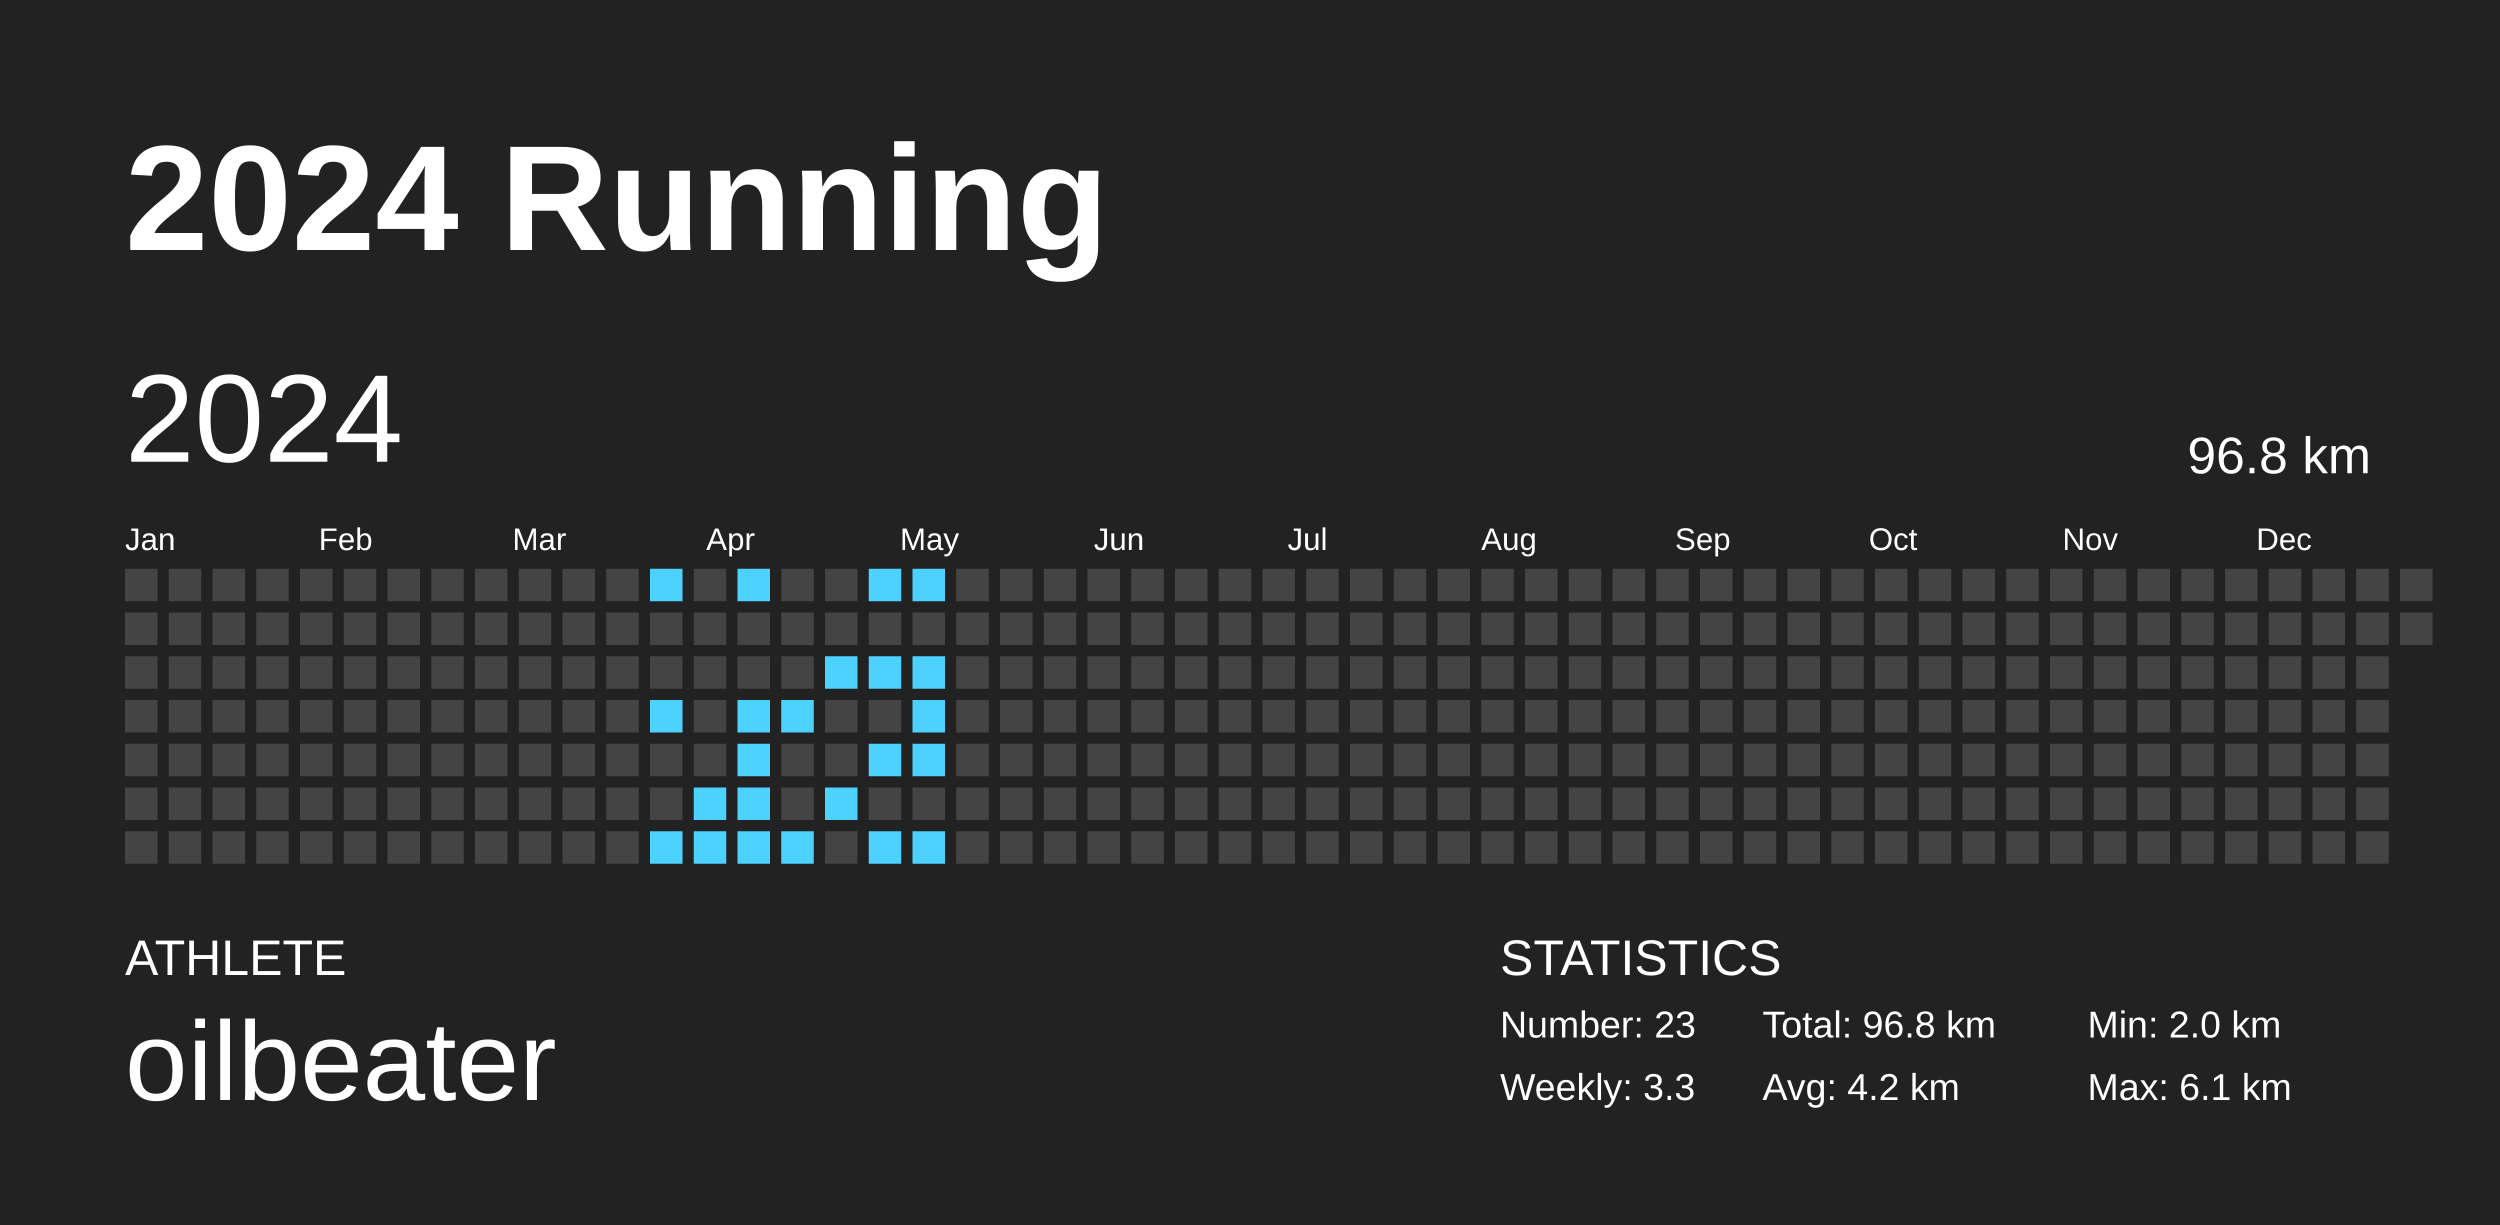
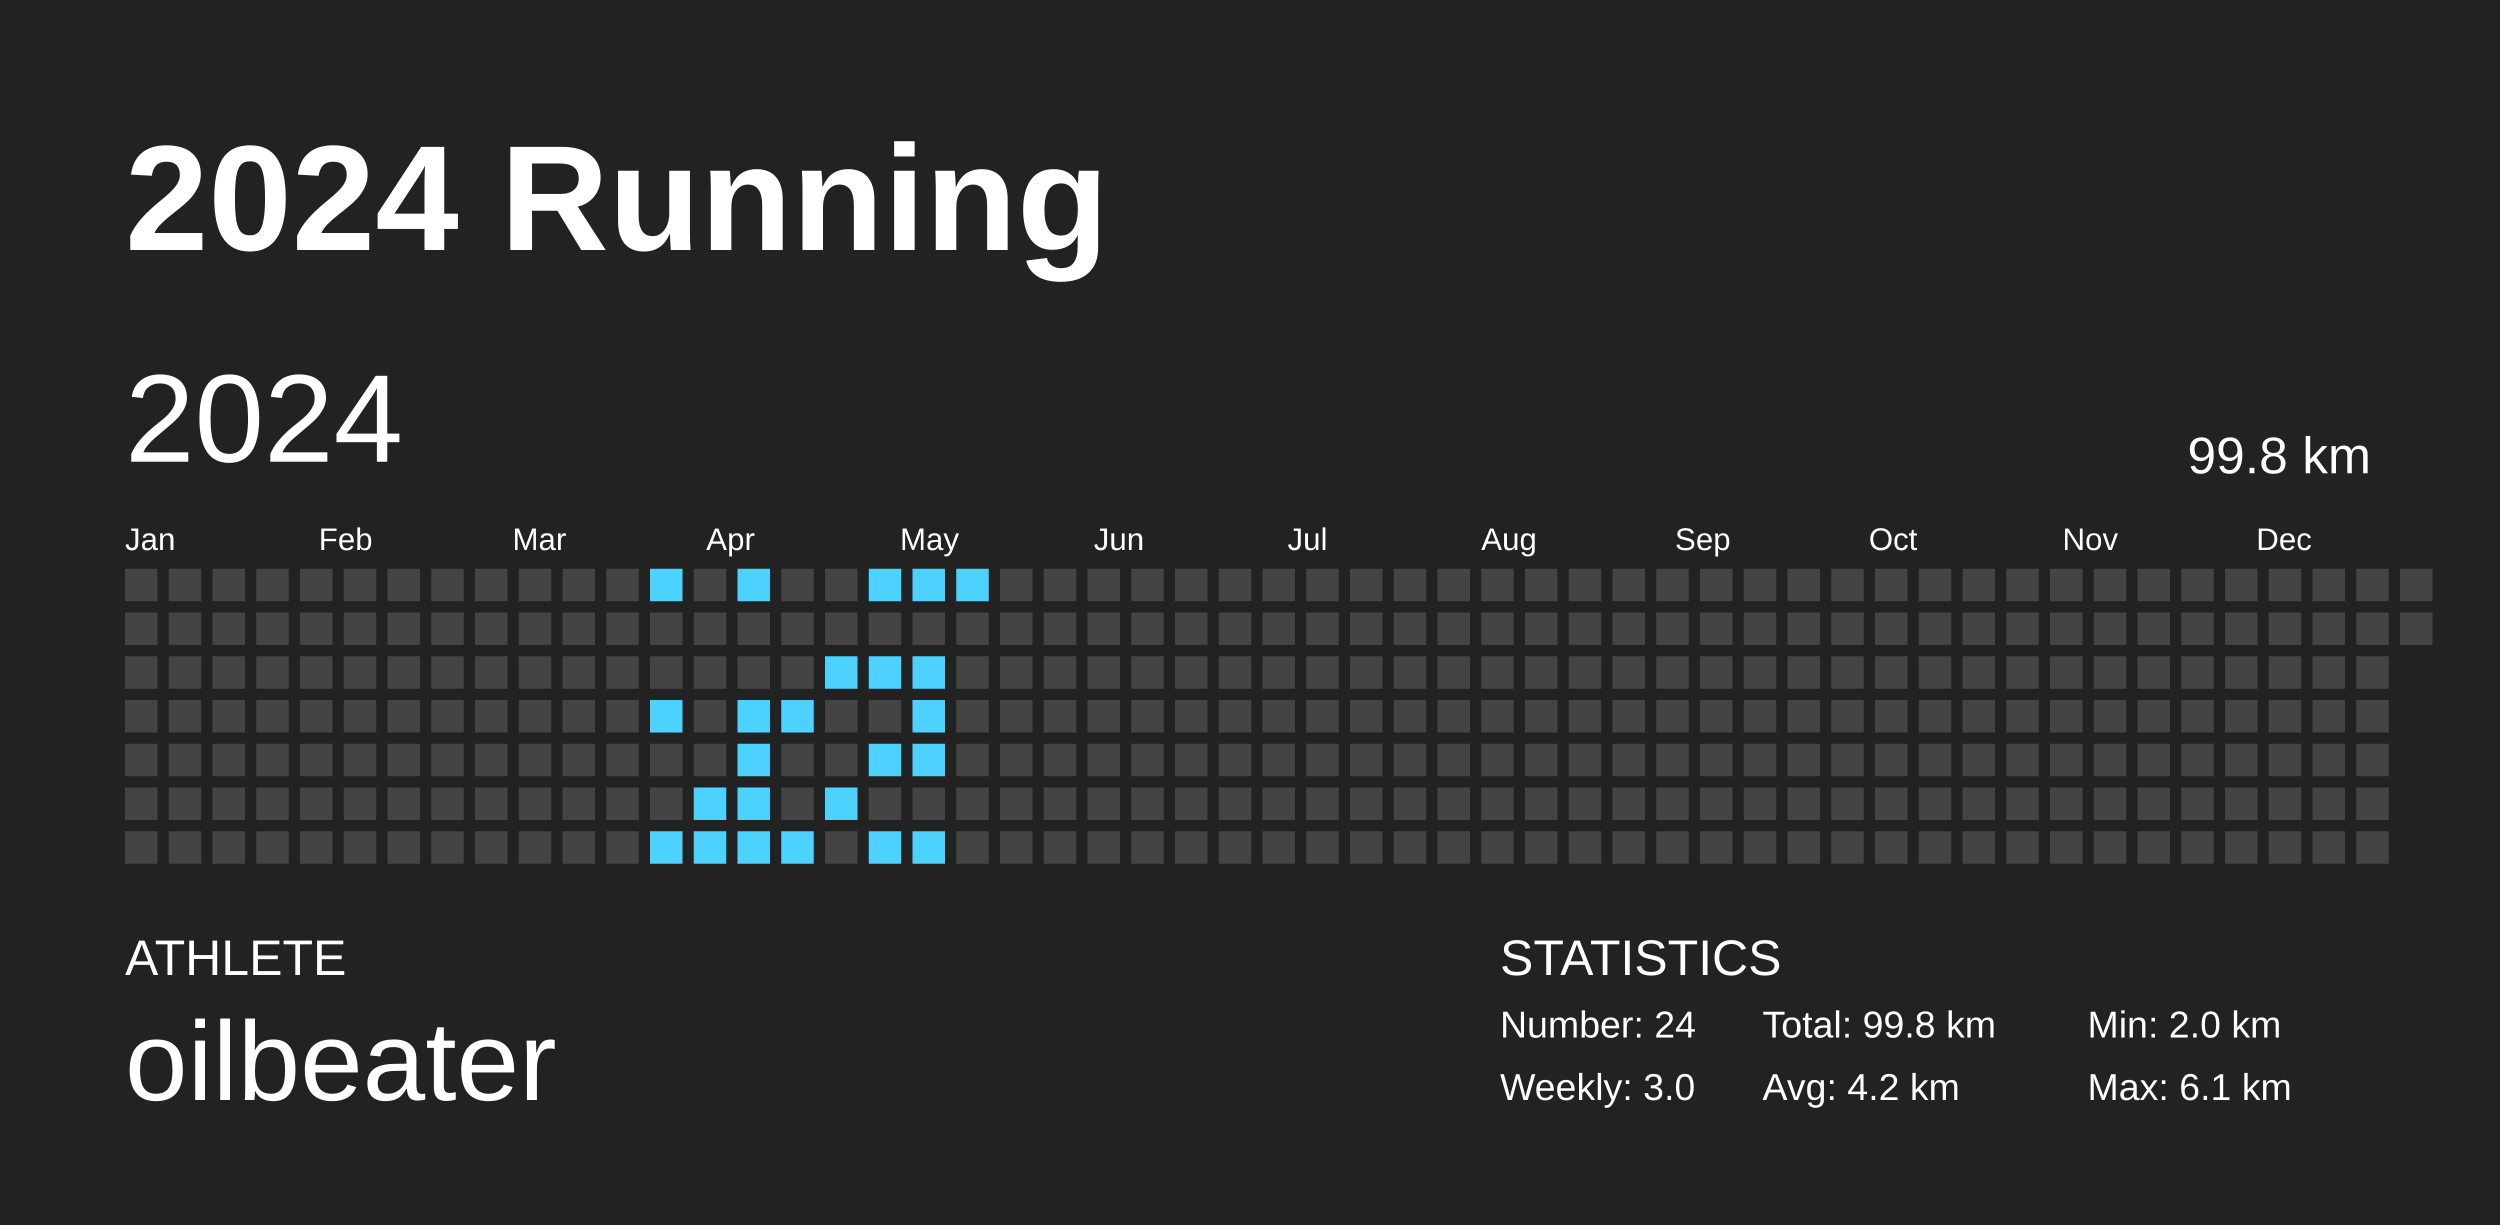
<svg xmlns="http://www.w3.org/2000/svg" baseProfile="full" height="98mm" version="1.1" viewBox="0,0,200,98" width="200mm">
  <defs />
  <rect fill="#222222" height="98" width="200" x="0" y="0" />
  <text fill="#FFFFFF" style="font-size:12px; font-family:Arial; font-weight:bold;" x="10" y="20">2024 Running</text>
  <text fill="#FFFFFF" style="font-size:4px; font-family:Arial" x="10" y="78">ATHLETE</text>
  <text fill="#FFFFFF" style="font-size:9px; font-family:Arial" x="10" y="88">oilbeater</text>
  <text fill="#FFFFFF" style="font-size:4px; font-family:Arial" x="120" y="78">STATISTICS</text>
-   <text fill="#FFFFFF" style="font-size:3px; font-family:Arial" x="120" y="83">Number: 23</text>
-   <text fill="#FFFFFF" style="font-size:3px; font-family:Arial" x="120" y="88">Weekly: 3.3</text>
-   <text fill="#FFFFFF" style="font-size:3px; font-family:Arial" x="141" y="83">Total: 96.8 km</text>
+   <text fill="#FFFFFF" style="font-size:3px; font-family:Arial" x="120" y="83">Number: 24</text>
+   <text fill="#FFFFFF" style="font-size:3px; font-family:Arial" x="120" y="88">Weekly: 3.0</text>
+   <text fill="#FFFFFF" style="font-size:3px; font-family:Arial" x="141" y="83">Total: 99.8 km</text>
  <text fill="#FFFFFF" style="font-size:3px; font-family:Arial" x="141" y="88">Avg: 4.2 km</text>
  <text fill="#FFFFFF" style="font-size:3px; font-family:Arial" x="167" y="83">Min: 2.0 km</text>
  <text fill="#FFFFFF" style="font-size:3px; font-family:Arial" x="167" y="88">Max: 6.1 km</text>
  <text dominant-baseline="hanging" fill="#FFFFFF" style="font-size:10.0px; font-family:Arial;" x="10" y="30">2024</text>
-   <text dominant-baseline="hanging" fill="#FFFFFF" style="font-size:4.125px; font-family:Arial;" x="175" y="35">96.8 km</text>
+   <text dominant-baseline="hanging" fill="#FFFFFF" style="font-size:4.125px; font-family:Arial;" x="175" y="35">99.8 km</text>
  <text fill="#FFFFFF" style="font-size:2.5px; font-family:Arial" x="10.0" y="44">Jan</text>
  <text fill="#FFFFFF" style="font-size:2.5px; font-family:Arial" x="25.5" y="44">Feb</text>
  <text fill="#FFFFFF" style="font-size:2.5px; font-family:Arial" x="41.0" y="44">Mar</text>
  <text fill="#FFFFFF" style="font-size:2.5px; font-family:Arial" x="56.5" y="44">Apr</text>
  <text fill="#FFFFFF" style="font-size:2.5px; font-family:Arial" x="72.0" y="44">May</text>
  <text fill="#FFFFFF" style="font-size:2.5px; font-family:Arial" x="87.5" y="44">Jun</text>
  <text fill="#FFFFFF" style="font-size:2.5px; font-family:Arial" x="103.0" y="44">Jul</text>
  <text fill="#FFFFFF" style="font-size:2.5px; font-family:Arial" x="118.5" y="44">Aug</text>
  <text fill="#FFFFFF" style="font-size:2.5px; font-family:Arial" x="134.0" y="44">Sep</text>
  <text fill="#FFFFFF" style="font-size:2.5px; font-family:Arial" x="149.5" y="44">Oct</text>
  <text fill="#FFFFFF" style="font-size:2.5px; font-family:Arial" x="165.0" y="44">Nov</text>
  <text fill="#FFFFFF" style="font-size:2.5px; font-family:Arial" x="180.5" y="44">Dec</text>
  <rect fill="#444444" height="2.6" width="2.6" x="10.0" y="45.5" />
  <rect fill="#444444" height="2.6" width="2.6" x="10.0" y="49.0" />
  <rect fill="#444444" height="2.6" width="2.6" x="10.0" y="52.5" />
  <rect fill="#444444" height="2.6" width="2.6" x="10.0" y="56.0" />
  <rect fill="#444444" height="2.6" width="2.6" x="10.0" y="59.5" />
  <rect fill="#444444" height="2.6" width="2.6" x="10.0" y="63.0" />
  <rect fill="#444444" height="2.6" width="2.6" x="10.0" y="66.5" />
  <rect fill="#444444" height="2.6" width="2.6" x="13.5" y="45.5" />
  <rect fill="#444444" height="2.6" width="2.6" x="13.5" y="49.0" />
  <rect fill="#444444" height="2.6" width="2.6" x="13.5" y="52.5" />
  <rect fill="#444444" height="2.6" width="2.6" x="13.5" y="56.0" />
  <rect fill="#444444" height="2.6" width="2.6" x="13.5" y="59.5" />
  <rect fill="#444444" height="2.6" width="2.6" x="13.5" y="63.0" />
  <rect fill="#444444" height="2.6" width="2.6" x="13.5" y="66.5" />
  <rect fill="#444444" height="2.6" width="2.6" x="17.0" y="45.5" />
  <rect fill="#444444" height="2.6" width="2.6" x="17.0" y="49.0" />
  <rect fill="#444444" height="2.6" width="2.6" x="17.0" y="52.5" />
  <rect fill="#444444" height="2.6" width="2.6" x="17.0" y="56.0" />
  <rect fill="#444444" height="2.6" width="2.6" x="17.0" y="59.5" />
  <rect fill="#444444" height="2.6" width="2.6" x="17.0" y="63.0" />
  <rect fill="#444444" height="2.6" width="2.6" x="17.0" y="66.5" />
  <rect fill="#444444" height="2.6" width="2.6" x="20.5" y="45.5" />
  <rect fill="#444444" height="2.6" width="2.6" x="20.5" y="49.0" />
  <rect fill="#444444" height="2.6" width="2.6" x="20.5" y="52.5" />
  <rect fill="#444444" height="2.6" width="2.6" x="20.5" y="56.0" />
  <rect fill="#444444" height="2.6" width="2.6" x="20.5" y="59.5" />
  <rect fill="#444444" height="2.6" width="2.6" x="20.5" y="63.0" />
  <rect fill="#444444" height="2.6" width="2.6" x="20.5" y="66.5" />
  <rect fill="#444444" height="2.6" width="2.6" x="24.0" y="45.5" />
  <rect fill="#444444" height="2.6" width="2.6" x="24.0" y="49.0" />
  <rect fill="#444444" height="2.6" width="2.6" x="24.0" y="52.5" />
  <rect fill="#444444" height="2.6" width="2.6" x="24.0" y="56.0" />
  <rect fill="#444444" height="2.6" width="2.6" x="24.0" y="59.5" />
  <rect fill="#444444" height="2.6" width="2.6" x="24.0" y="63.0" />
  <rect fill="#444444" height="2.6" width="2.6" x="24.0" y="66.5" />
  <rect fill="#444444" height="2.6" width="2.6" x="27.5" y="45.5" />
  <rect fill="#444444" height="2.6" width="2.6" x="27.5" y="49.0" />
  <rect fill="#444444" height="2.6" width="2.6" x="27.5" y="52.5" />
  <rect fill="#444444" height="2.6" width="2.6" x="27.5" y="56.0" />
  <rect fill="#444444" height="2.6" width="2.6" x="27.5" y="59.5" />
  <rect fill="#444444" height="2.6" width="2.6" x="27.5" y="63.0" />
  <rect fill="#444444" height="2.6" width="2.6" x="27.5" y="66.5" />
  <rect fill="#444444" height="2.6" width="2.6" x="31.0" y="45.5" />
  <rect fill="#444444" height="2.6" width="2.6" x="31.0" y="49.0" />
  <rect fill="#444444" height="2.6" width="2.6" x="31.0" y="52.5" />
  <rect fill="#444444" height="2.6" width="2.6" x="31.0" y="56.0" />
  <rect fill="#444444" height="2.6" width="2.6" x="31.0" y="59.5" />
  <rect fill="#444444" height="2.6" width="2.6" x="31.0" y="63.0" />
  <rect fill="#444444" height="2.6" width="2.6" x="31.0" y="66.5" />
  <rect fill="#444444" height="2.6" width="2.6" x="34.5" y="45.5" />
  <rect fill="#444444" height="2.6" width="2.6" x="34.5" y="49.0" />
  <rect fill="#444444" height="2.6" width="2.6" x="34.5" y="52.5" />
  <rect fill="#444444" height="2.6" width="2.6" x="34.5" y="56.0" />
  <rect fill="#444444" height="2.6" width="2.6" x="34.5" y="59.5" />
  <rect fill="#444444" height="2.6" width="2.6" x="34.5" y="63.0" />
  <rect fill="#444444" height="2.6" width="2.6" x="34.5" y="66.5" />
  <rect fill="#444444" height="2.6" width="2.6" x="38.0" y="45.5" />
  <rect fill="#444444" height="2.6" width="2.6" x="38.0" y="49.0" />
  <rect fill="#444444" height="2.6" width="2.6" x="38.0" y="52.5" />
  <rect fill="#444444" height="2.6" width="2.6" x="38.0" y="56.0" />
  <rect fill="#444444" height="2.6" width="2.6" x="38.0" y="59.5" />
  <rect fill="#444444" height="2.6" width="2.6" x="38.0" y="63.0" />
  <rect fill="#444444" height="2.6" width="2.6" x="38.0" y="66.5" />
  <rect fill="#444444" height="2.6" width="2.6" x="41.5" y="45.5" />
  <rect fill="#444444" height="2.6" width="2.6" x="41.5" y="49.0" />
  <rect fill="#444444" height="2.6" width="2.6" x="41.5" y="52.5" />
  <rect fill="#444444" height="2.6" width="2.6" x="41.5" y="56.0" />
  <rect fill="#444444" height="2.6" width="2.6" x="41.5" y="59.5" />
  <rect fill="#444444" height="2.6" width="2.6" x="41.5" y="63.0" />
  <rect fill="#444444" height="2.6" width="2.6" x="41.5" y="66.5" />
  <rect fill="#444444" height="2.6" width="2.6" x="45.0" y="45.5" />
  <rect fill="#444444" height="2.6" width="2.6" x="45.0" y="49.0" />
  <rect fill="#444444" height="2.6" width="2.6" x="45.0" y="52.5" />
  <rect fill="#444444" height="2.6" width="2.6" x="45.0" y="56.0" />
  <rect fill="#444444" height="2.6" width="2.6" x="45.0" y="59.5" />
  <rect fill="#444444" height="2.6" width="2.6" x="45.0" y="63.0" />
  <rect fill="#444444" height="2.6" width="2.6" x="45.0" y="66.5" />
  <rect fill="#444444" height="2.6" width="2.6" x="48.5" y="45.5" />
  <rect fill="#444444" height="2.6" width="2.6" x="48.5" y="49.0" />
  <rect fill="#444444" height="2.6" width="2.6" x="48.5" y="52.5" />
  <rect fill="#444444" height="2.6" width="2.6" x="48.5" y="56.0" />
  <rect fill="#444444" height="2.6" width="2.6" x="48.5" y="59.5" />
  <rect fill="#444444" height="2.6" width="2.6" x="48.5" y="63.0" />
  <rect fill="#444444" height="2.6" width="2.6" x="48.5" y="66.5" />
  <rect fill="#4dd2ff" height="2.6" width="2.6" x="52.0" y="45.5" />
  <rect fill="#444444" height="2.6" width="2.6" x="52.0" y="49.0" />
  <rect fill="#444444" height="2.6" width="2.6" x="52.0" y="52.5" />
  <rect fill="#4dd2ff" height="2.6" width="2.6" x="52.0" y="56.0" />
  <rect fill="#444444" height="2.6" width="2.6" x="52.0" y="59.5" />
  <rect fill="#444444" height="2.6" width="2.6" x="52.0" y="63.0" />
  <rect fill="#4dd2ff" height="2.6" width="2.6" x="52.0" y="66.5" />
  <rect fill="#444444" height="2.6" width="2.6" x="55.5" y="45.5" />
  <rect fill="#444444" height="2.6" width="2.6" x="55.5" y="49.0" />
  <rect fill="#444444" height="2.6" width="2.6" x="55.5" y="52.5" />
  <rect fill="#444444" height="2.6" width="2.6" x="55.5" y="56.0" />
  <rect fill="#444444" height="2.6" width="2.6" x="55.5" y="59.5" />
  <rect fill="#4dd2ff" height="2.6" width="2.6" x="55.5" y="63.0" />
  <rect fill="#4dd2ff" height="2.6" width="2.6" x="55.5" y="66.5" />
  <rect fill="#4dd2ff" height="2.6" width="2.6" x="59.0" y="45.5" />
  <rect fill="#444444" height="2.6" width="2.6" x="59.0" y="49.0" />
  <rect fill="#444444" height="2.6" width="2.6" x="59.0" y="52.5" />
  <rect fill="#4dd2ff" height="2.6" width="2.6" x="59.0" y="56.0" />
  <rect fill="#4dd2ff" height="2.6" width="2.6" x="59.0" y="59.5" />
  <rect fill="#4dd2ff" height="2.6" width="2.6" x="59.0" y="63.0" />
  <rect fill="#4dd2ff" height="2.6" width="2.6" x="59.0" y="66.5" />
  <rect fill="#444444" height="2.6" width="2.6" x="62.5" y="45.5" />
  <rect fill="#444444" height="2.6" width="2.6" x="62.5" y="49.0" />
  <rect fill="#444444" height="2.6" width="2.6" x="62.5" y="52.5" />
  <rect fill="#4dd2ff" height="2.6" width="2.6" x="62.5" y="56.0" />
  <rect fill="#444444" height="2.6" width="2.6" x="62.5" y="59.5" />
  <rect fill="#444444" height="2.6" width="2.6" x="62.5" y="63.0" />
  <rect fill="#4dd2ff" height="2.6" width="2.6" x="62.5" y="66.5" />
  <rect fill="#444444" height="2.6" width="2.6" x="66.0" y="45.5" />
  <rect fill="#444444" height="2.6" width="2.6" x="66.0" y="49.0" />
  <rect fill="#4dd2ff" height="2.6" width="2.6" x="66.0" y="52.5" />
  <rect fill="#444444" height="2.6" width="2.6" x="66.0" y="56.0" />
  <rect fill="#444444" height="2.6" width="2.6" x="66.0" y="59.5" />
  <rect fill="#4dd2ff" height="2.6" width="2.6" x="66.0" y="63.0" />
  <rect fill="#444444" height="2.6" width="2.6" x="66.0" y="66.5" />
  <rect fill="#4dd2ff" height="2.6" width="2.6" x="69.5" y="45.5" />
  <rect fill="#444444" height="2.6" width="2.6" x="69.5" y="49.0" />
  <rect fill="#4dd2ff" height="2.6" width="2.6" x="69.5" y="52.5" />
  <rect fill="#444444" height="2.6" width="2.6" x="69.5" y="56.0" />
  <rect fill="#4dd2ff" height="2.6" width="2.6" x="69.5" y="59.5" />
  <rect fill="#444444" height="2.6" width="2.6" x="69.5" y="63.0" />
  <rect fill="#4dd2ff" height="2.6" width="2.6" x="69.5" y="66.5" />
  <rect fill="#4dd2ff" height="2.6" width="2.6" x="73.0" y="45.5" />
  <rect fill="#444444" height="2.6" width="2.6" x="73.0" y="49.0" />
  <rect fill="#4dd2ff" height="2.6" width="2.6" x="73.0" y="52.5" />
  <rect fill="#4dd2ff" height="2.6" width="2.6" x="73.0" y="56.0" />
  <rect fill="#4dd2ff" height="2.6" width="2.6" x="73.0" y="59.5" />
  <rect fill="#444444" height="2.6" width="2.6" x="73.0" y="63.0" />
  <rect fill="#4dd2ff" height="2.6" width="2.6" x="73.0" y="66.5" />
-   <rect fill="#444444" height="2.6" width="2.6" x="76.5" y="45.5" />
+   <rect fill="#4dd2ff" height="2.6" width="2.6" x="76.5" y="45.5" />
  <rect fill="#444444" height="2.6" width="2.6" x="76.5" y="49.0" />
  <rect fill="#444444" height="2.6" width="2.6" x="76.5" y="52.5" />
  <rect fill="#444444" height="2.6" width="2.6" x="76.5" y="56.0" />
  <rect fill="#444444" height="2.6" width="2.6" x="76.5" y="59.5" />
  <rect fill="#444444" height="2.6" width="2.6" x="76.5" y="63.0" />
  <rect fill="#444444" height="2.6" width="2.6" x="76.5" y="66.5" />
  <rect fill="#444444" height="2.6" width="2.6" x="80.0" y="45.5" />
  <rect fill="#444444" height="2.6" width="2.6" x="80.0" y="49.0" />
  <rect fill="#444444" height="2.6" width="2.6" x="80.0" y="52.5" />
  <rect fill="#444444" height="2.6" width="2.6" x="80.0" y="56.0" />
  <rect fill="#444444" height="2.6" width="2.6" x="80.0" y="59.5" />
  <rect fill="#444444" height="2.6" width="2.6" x="80.0" y="63.0" />
  <rect fill="#444444" height="2.6" width="2.6" x="80.0" y="66.5" />
  <rect fill="#444444" height="2.6" width="2.6" x="83.5" y="45.5" />
  <rect fill="#444444" height="2.6" width="2.6" x="83.5" y="49.0" />
  <rect fill="#444444" height="2.6" width="2.6" x="83.5" y="52.5" />
  <rect fill="#444444" height="2.6" width="2.6" x="83.5" y="56.0" />
  <rect fill="#444444" height="2.6" width="2.6" x="83.5" y="59.5" />
  <rect fill="#444444" height="2.6" width="2.6" x="83.5" y="63.0" />
  <rect fill="#444444" height="2.6" width="2.6" x="83.5" y="66.5" />
  <rect fill="#444444" height="2.6" width="2.6" x="87.0" y="45.5" />
  <rect fill="#444444" height="2.6" width="2.6" x="87.0" y="49.0" />
  <rect fill="#444444" height="2.6" width="2.6" x="87.0" y="52.5" />
  <rect fill="#444444" height="2.6" width="2.6" x="87.0" y="56.0" />
  <rect fill="#444444" height="2.6" width="2.6" x="87.0" y="59.5" />
  <rect fill="#444444" height="2.6" width="2.6" x="87.0" y="63.0" />
  <rect fill="#444444" height="2.6" width="2.6" x="87.0" y="66.5" />
  <rect fill="#444444" height="2.6" width="2.6" x="90.5" y="45.5" />
  <rect fill="#444444" height="2.6" width="2.6" x="90.5" y="49.0" />
  <rect fill="#444444" height="2.6" width="2.6" x="90.5" y="52.5" />
  <rect fill="#444444" height="2.6" width="2.6" x="90.5" y="56.0" />
  <rect fill="#444444" height="2.6" width="2.6" x="90.5" y="59.5" />
  <rect fill="#444444" height="2.6" width="2.6" x="90.5" y="63.0" />
  <rect fill="#444444" height="2.6" width="2.6" x="90.5" y="66.5" />
  <rect fill="#444444" height="2.6" width="2.6" x="94.0" y="45.5" />
  <rect fill="#444444" height="2.6" width="2.6" x="94.0" y="49.0" />
  <rect fill="#444444" height="2.6" width="2.6" x="94.0" y="52.5" />
  <rect fill="#444444" height="2.6" width="2.6" x="94.0" y="56.0" />
  <rect fill="#444444" height="2.6" width="2.6" x="94.0" y="59.5" />
  <rect fill="#444444" height="2.6" width="2.6" x="94.0" y="63.0" />
  <rect fill="#444444" height="2.6" width="2.6" x="94.0" y="66.5" />
  <rect fill="#444444" height="2.6" width="2.6" x="97.5" y="45.5" />
  <rect fill="#444444" height="2.6" width="2.6" x="97.5" y="49.0" />
  <rect fill="#444444" height="2.6" width="2.6" x="97.5" y="52.5" />
  <rect fill="#444444" height="2.6" width="2.6" x="97.5" y="56.0" />
  <rect fill="#444444" height="2.6" width="2.6" x="97.5" y="59.5" />
  <rect fill="#444444" height="2.6" width="2.6" x="97.5" y="63.0" />
  <rect fill="#444444" height="2.6" width="2.6" x="97.5" y="66.5" />
  <rect fill="#444444" height="2.6" width="2.6" x="101.0" y="45.5" />
  <rect fill="#444444" height="2.6" width="2.6" x="101.0" y="49.0" />
  <rect fill="#444444" height="2.6" width="2.6" x="101.0" y="52.5" />
  <rect fill="#444444" height="2.6" width="2.6" x="101.0" y="56.0" />
  <rect fill="#444444" height="2.6" width="2.6" x="101.0" y="59.5" />
  <rect fill="#444444" height="2.6" width="2.6" x="101.0" y="63.0" />
  <rect fill="#444444" height="2.6" width="2.6" x="101.0" y="66.5" />
  <rect fill="#444444" height="2.6" width="2.6" x="104.5" y="45.5" />
  <rect fill="#444444" height="2.6" width="2.6" x="104.5" y="49.0" />
  <rect fill="#444444" height="2.6" width="2.6" x="104.5" y="52.5" />
  <rect fill="#444444" height="2.6" width="2.6" x="104.5" y="56.0" />
  <rect fill="#444444" height="2.6" width="2.6" x="104.5" y="59.5" />
  <rect fill="#444444" height="2.6" width="2.6" x="104.5" y="63.0" />
  <rect fill="#444444" height="2.6" width="2.6" x="104.5" y="66.5" />
  <rect fill="#444444" height="2.6" width="2.6" x="108.0" y="45.5" />
  <rect fill="#444444" height="2.6" width="2.6" x="108.0" y="49.0" />
  <rect fill="#444444" height="2.6" width="2.6" x="108.0" y="52.5" />
  <rect fill="#444444" height="2.6" width="2.6" x="108.0" y="56.0" />
  <rect fill="#444444" height="2.6" width="2.6" x="108.0" y="59.5" />
  <rect fill="#444444" height="2.6" width="2.6" x="108.0" y="63.0" />
  <rect fill="#444444" height="2.6" width="2.6" x="108.0" y="66.5" />
  <rect fill="#444444" height="2.6" width="2.6" x="111.5" y="45.5" />
  <rect fill="#444444" height="2.6" width="2.6" x="111.5" y="49.0" />
  <rect fill="#444444" height="2.6" width="2.6" x="111.5" y="52.5" />
  <rect fill="#444444" height="2.6" width="2.6" x="111.5" y="56.0" />
  <rect fill="#444444" height="2.6" width="2.6" x="111.5" y="59.5" />
  <rect fill="#444444" height="2.6" width="2.6" x="111.5" y="63.0" />
  <rect fill="#444444" height="2.6" width="2.6" x="111.5" y="66.5" />
  <rect fill="#444444" height="2.6" width="2.6" x="115.0" y="45.5" />
  <rect fill="#444444" height="2.6" width="2.6" x="115.0" y="49.0" />
  <rect fill="#444444" height="2.6" width="2.6" x="115.0" y="52.5" />
  <rect fill="#444444" height="2.6" width="2.6" x="115.0" y="56.0" />
  <rect fill="#444444" height="2.6" width="2.6" x="115.0" y="59.5" />
  <rect fill="#444444" height="2.6" width="2.6" x="115.0" y="63.0" />
  <rect fill="#444444" height="2.6" width="2.6" x="115.0" y="66.5" />
  <rect fill="#444444" height="2.6" width="2.6" x="118.5" y="45.5" />
  <rect fill="#444444" height="2.6" width="2.6" x="118.5" y="49.0" />
  <rect fill="#444444" height="2.6" width="2.6" x="118.5" y="52.5" />
  <rect fill="#444444" height="2.6" width="2.6" x="118.5" y="56.0" />
  <rect fill="#444444" height="2.6" width="2.6" x="118.5" y="59.5" />
  <rect fill="#444444" height="2.6" width="2.6" x="118.5" y="63.0" />
  <rect fill="#444444" height="2.6" width="2.6" x="118.5" y="66.5" />
  <rect fill="#444444" height="2.6" width="2.6" x="122.0" y="45.5" />
  <rect fill="#444444" height="2.6" width="2.6" x="122.0" y="49.0" />
  <rect fill="#444444" height="2.6" width="2.6" x="122.0" y="52.5" />
  <rect fill="#444444" height="2.6" width="2.6" x="122.0" y="56.0" />
  <rect fill="#444444" height="2.6" width="2.6" x="122.0" y="59.5" />
  <rect fill="#444444" height="2.6" width="2.6" x="122.0" y="63.0" />
  <rect fill="#444444" height="2.6" width="2.6" x="122.0" y="66.5" />
  <rect fill="#444444" height="2.6" width="2.6" x="125.5" y="45.5" />
  <rect fill="#444444" height="2.6" width="2.6" x="125.5" y="49.0" />
  <rect fill="#444444" height="2.6" width="2.6" x="125.5" y="52.5" />
  <rect fill="#444444" height="2.6" width="2.6" x="125.5" y="56.0" />
  <rect fill="#444444" height="2.6" width="2.6" x="125.5" y="59.5" />
  <rect fill="#444444" height="2.6" width="2.6" x="125.5" y="63.0" />
  <rect fill="#444444" height="2.6" width="2.6" x="125.5" y="66.5" />
  <rect fill="#444444" height="2.6" width="2.6" x="129.0" y="45.5" />
  <rect fill="#444444" height="2.6" width="2.6" x="129.0" y="49.0" />
  <rect fill="#444444" height="2.6" width="2.6" x="129.0" y="52.5" />
  <rect fill="#444444" height="2.6" width="2.6" x="129.0" y="56.0" />
  <rect fill="#444444" height="2.6" width="2.6" x="129.0" y="59.5" />
  <rect fill="#444444" height="2.6" width="2.6" x="129.0" y="63.0" />
  <rect fill="#444444" height="2.6" width="2.6" x="129.0" y="66.5" />
  <rect fill="#444444" height="2.6" width="2.6" x="132.5" y="45.5" />
  <rect fill="#444444" height="2.6" width="2.6" x="132.5" y="49.0" />
  <rect fill="#444444" height="2.6" width="2.6" x="132.5" y="52.5" />
  <rect fill="#444444" height="2.6" width="2.6" x="132.5" y="56.0" />
  <rect fill="#444444" height="2.6" width="2.6" x="132.5" y="59.5" />
  <rect fill="#444444" height="2.6" width="2.6" x="132.5" y="63.0" />
  <rect fill="#444444" height="2.6" width="2.6" x="132.5" y="66.5" />
  <rect fill="#444444" height="2.6" width="2.6" x="136.0" y="45.5" />
  <rect fill="#444444" height="2.6" width="2.6" x="136.0" y="49.0" />
  <rect fill="#444444" height="2.6" width="2.6" x="136.0" y="52.5" />
  <rect fill="#444444" height="2.6" width="2.6" x="136.0" y="56.0" />
  <rect fill="#444444" height="2.6" width="2.6" x="136.0" y="59.5" />
  <rect fill="#444444" height="2.6" width="2.6" x="136.0" y="63.0" />
  <rect fill="#444444" height="2.6" width="2.6" x="136.0" y="66.5" />
  <rect fill="#444444" height="2.6" width="2.6" x="139.5" y="45.5" />
  <rect fill="#444444" height="2.6" width="2.6" x="139.5" y="49.0" />
  <rect fill="#444444" height="2.6" width="2.6" x="139.5" y="52.5" />
  <rect fill="#444444" height="2.6" width="2.6" x="139.5" y="56.0" />
  <rect fill="#444444" height="2.6" width="2.6" x="139.5" y="59.5" />
  <rect fill="#444444" height="2.6" width="2.6" x="139.5" y="63.0" />
  <rect fill="#444444" height="2.6" width="2.6" x="139.5" y="66.5" />
  <rect fill="#444444" height="2.6" width="2.6" x="143.0" y="45.5" />
  <rect fill="#444444" height="2.6" width="2.6" x="143.0" y="49.0" />
  <rect fill="#444444" height="2.6" width="2.6" x="143.0" y="52.5" />
  <rect fill="#444444" height="2.6" width="2.6" x="143.0" y="56.0" />
  <rect fill="#444444" height="2.6" width="2.6" x="143.0" y="59.5" />
  <rect fill="#444444" height="2.6" width="2.6" x="143.0" y="63.0" />
  <rect fill="#444444" height="2.6" width="2.6" x="143.0" y="66.5" />
  <rect fill="#444444" height="2.6" width="2.6" x="146.5" y="45.5" />
  <rect fill="#444444" height="2.6" width="2.6" x="146.5" y="49.0" />
  <rect fill="#444444" height="2.6" width="2.6" x="146.5" y="52.5" />
  <rect fill="#444444" height="2.6" width="2.6" x="146.5" y="56.0" />
  <rect fill="#444444" height="2.6" width="2.6" x="146.5" y="59.5" />
  <rect fill="#444444" height="2.6" width="2.6" x="146.5" y="63.0" />
  <rect fill="#444444" height="2.6" width="2.6" x="146.5" y="66.5" />
  <rect fill="#444444" height="2.6" width="2.6" x="150.0" y="45.5" />
  <rect fill="#444444" height="2.6" width="2.6" x="150.0" y="49.0" />
  <rect fill="#444444" height="2.6" width="2.6" x="150.0" y="52.5" />
  <rect fill="#444444" height="2.6" width="2.6" x="150.0" y="56.0" />
  <rect fill="#444444" height="2.6" width="2.6" x="150.0" y="59.5" />
  <rect fill="#444444" height="2.6" width="2.6" x="150.0" y="63.0" />
  <rect fill="#444444" height="2.6" width="2.6" x="150.0" y="66.5" />
  <rect fill="#444444" height="2.6" width="2.6" x="153.5" y="45.5" />
  <rect fill="#444444" height="2.6" width="2.6" x="153.5" y="49.0" />
  <rect fill="#444444" height="2.6" width="2.6" x="153.5" y="52.5" />
  <rect fill="#444444" height="2.6" width="2.6" x="153.5" y="56.0" />
  <rect fill="#444444" height="2.6" width="2.6" x="153.5" y="59.5" />
  <rect fill="#444444" height="2.6" width="2.6" x="153.5" y="63.0" />
  <rect fill="#444444" height="2.6" width="2.6" x="153.5" y="66.5" />
  <rect fill="#444444" height="2.6" width="2.6" x="157.0" y="45.5" />
  <rect fill="#444444" height="2.6" width="2.6" x="157.0" y="49.0" />
  <rect fill="#444444" height="2.6" width="2.6" x="157.0" y="52.5" />
  <rect fill="#444444" height="2.6" width="2.6" x="157.0" y="56.0" />
  <rect fill="#444444" height="2.6" width="2.6" x="157.0" y="59.5" />
  <rect fill="#444444" height="2.6" width="2.6" x="157.0" y="63.0" />
  <rect fill="#444444" height="2.6" width="2.6" x="157.0" y="66.5" />
  <rect fill="#444444" height="2.6" width="2.6" x="160.5" y="45.5" />
  <rect fill="#444444" height="2.6" width="2.6" x="160.5" y="49.0" />
  <rect fill="#444444" height="2.6" width="2.6" x="160.5" y="52.5" />
  <rect fill="#444444" height="2.6" width="2.6" x="160.5" y="56.0" />
  <rect fill="#444444" height="2.6" width="2.6" x="160.5" y="59.5" />
  <rect fill="#444444" height="2.6" width="2.6" x="160.5" y="63.0" />
  <rect fill="#444444" height="2.6" width="2.6" x="160.5" y="66.5" />
  <rect fill="#444444" height="2.6" width="2.6" x="164.0" y="45.5" />
  <rect fill="#444444" height="2.6" width="2.6" x="164.0" y="49.0" />
  <rect fill="#444444" height="2.6" width="2.6" x="164.0" y="52.5" />
  <rect fill="#444444" height="2.6" width="2.6" x="164.0" y="56.0" />
  <rect fill="#444444" height="2.6" width="2.6" x="164.0" y="59.5" />
  <rect fill="#444444" height="2.6" width="2.6" x="164.0" y="63.0" />
  <rect fill="#444444" height="2.6" width="2.6" x="164.0" y="66.5" />
  <rect fill="#444444" height="2.6" width="2.6" x="167.5" y="45.5" />
  <rect fill="#444444" height="2.6" width="2.6" x="167.5" y="49.0" />
  <rect fill="#444444" height="2.6" width="2.6" x="167.5" y="52.5" />
  <rect fill="#444444" height="2.6" width="2.6" x="167.5" y="56.0" />
  <rect fill="#444444" height="2.6" width="2.6" x="167.5" y="59.5" />
  <rect fill="#444444" height="2.6" width="2.6" x="167.5" y="63.0" />
  <rect fill="#444444" height="2.6" width="2.6" x="167.5" y="66.5" />
  <rect fill="#444444" height="2.6" width="2.6" x="171.0" y="45.5" />
  <rect fill="#444444" height="2.6" width="2.6" x="171.0" y="49.0" />
  <rect fill="#444444" height="2.6" width="2.6" x="171.0" y="52.5" />
  <rect fill="#444444" height="2.6" width="2.6" x="171.0" y="56.0" />
  <rect fill="#444444" height="2.6" width="2.6" x="171.0" y="59.5" />
  <rect fill="#444444" height="2.6" width="2.6" x="171.0" y="63.0" />
  <rect fill="#444444" height="2.6" width="2.6" x="171.0" y="66.5" />
  <rect fill="#444444" height="2.6" width="2.6" x="174.5" y="45.5" />
  <rect fill="#444444" height="2.6" width="2.6" x="174.5" y="49.0" />
  <rect fill="#444444" height="2.6" width="2.6" x="174.5" y="52.5" />
  <rect fill="#444444" height="2.6" width="2.6" x="174.5" y="56.0" />
  <rect fill="#444444" height="2.6" width="2.6" x="174.5" y="59.5" />
  <rect fill="#444444" height="2.6" width="2.6" x="174.5" y="63.0" />
  <rect fill="#444444" height="2.6" width="2.6" x="174.5" y="66.5" />
  <rect fill="#444444" height="2.6" width="2.6" x="178.0" y="45.5" />
  <rect fill="#444444" height="2.6" width="2.6" x="178.0" y="49.0" />
  <rect fill="#444444" height="2.6" width="2.6" x="178.0" y="52.5" />
  <rect fill="#444444" height="2.6" width="2.6" x="178.0" y="56.0" />
  <rect fill="#444444" height="2.6" width="2.6" x="178.0" y="59.5" />
  <rect fill="#444444" height="2.6" width="2.6" x="178.0" y="63.0" />
  <rect fill="#444444" height="2.6" width="2.6" x="178.0" y="66.5" />
  <rect fill="#444444" height="2.6" width="2.6" x="181.5" y="45.5" />
  <rect fill="#444444" height="2.6" width="2.6" x="181.5" y="49.0" />
  <rect fill="#444444" height="2.6" width="2.6" x="181.5" y="52.5" />
  <rect fill="#444444" height="2.6" width="2.6" x="181.5" y="56.0" />
  <rect fill="#444444" height="2.6" width="2.6" x="181.5" y="59.5" />
  <rect fill="#444444" height="2.6" width="2.6" x="181.5" y="63.0" />
  <rect fill="#444444" height="2.6" width="2.6" x="181.5" y="66.5" />
  <rect fill="#444444" height="2.6" width="2.6" x="185.0" y="45.5" />
  <rect fill="#444444" height="2.6" width="2.6" x="185.0" y="49.0" />
  <rect fill="#444444" height="2.6" width="2.6" x="185.0" y="52.5" />
  <rect fill="#444444" height="2.6" width="2.6" x="185.0" y="56.0" />
  <rect fill="#444444" height="2.6" width="2.6" x="185.0" y="59.5" />
  <rect fill="#444444" height="2.6" width="2.6" x="185.0" y="63.0" />
  <rect fill="#444444" height="2.6" width="2.6" x="185.0" y="66.5" />
  <rect fill="#444444" height="2.6" width="2.6" x="188.5" y="45.5" />
  <rect fill="#444444" height="2.6" width="2.6" x="188.5" y="49.0" />
  <rect fill="#444444" height="2.6" width="2.6" x="188.5" y="52.5" />
  <rect fill="#444444" height="2.6" width="2.6" x="188.5" y="56.0" />
  <rect fill="#444444" height="2.6" width="2.6" x="188.5" y="59.5" />
  <rect fill="#444444" height="2.6" width="2.6" x="188.5" y="63.0" />
  <rect fill="#444444" height="2.6" width="2.6" x="188.5" y="66.5" />
  <rect fill="#444444" height="2.6" width="2.6" x="192.0" y="45.5" />
  <rect fill="#444444" height="2.6" width="2.6" x="192.0" y="49.0" />
</svg>
